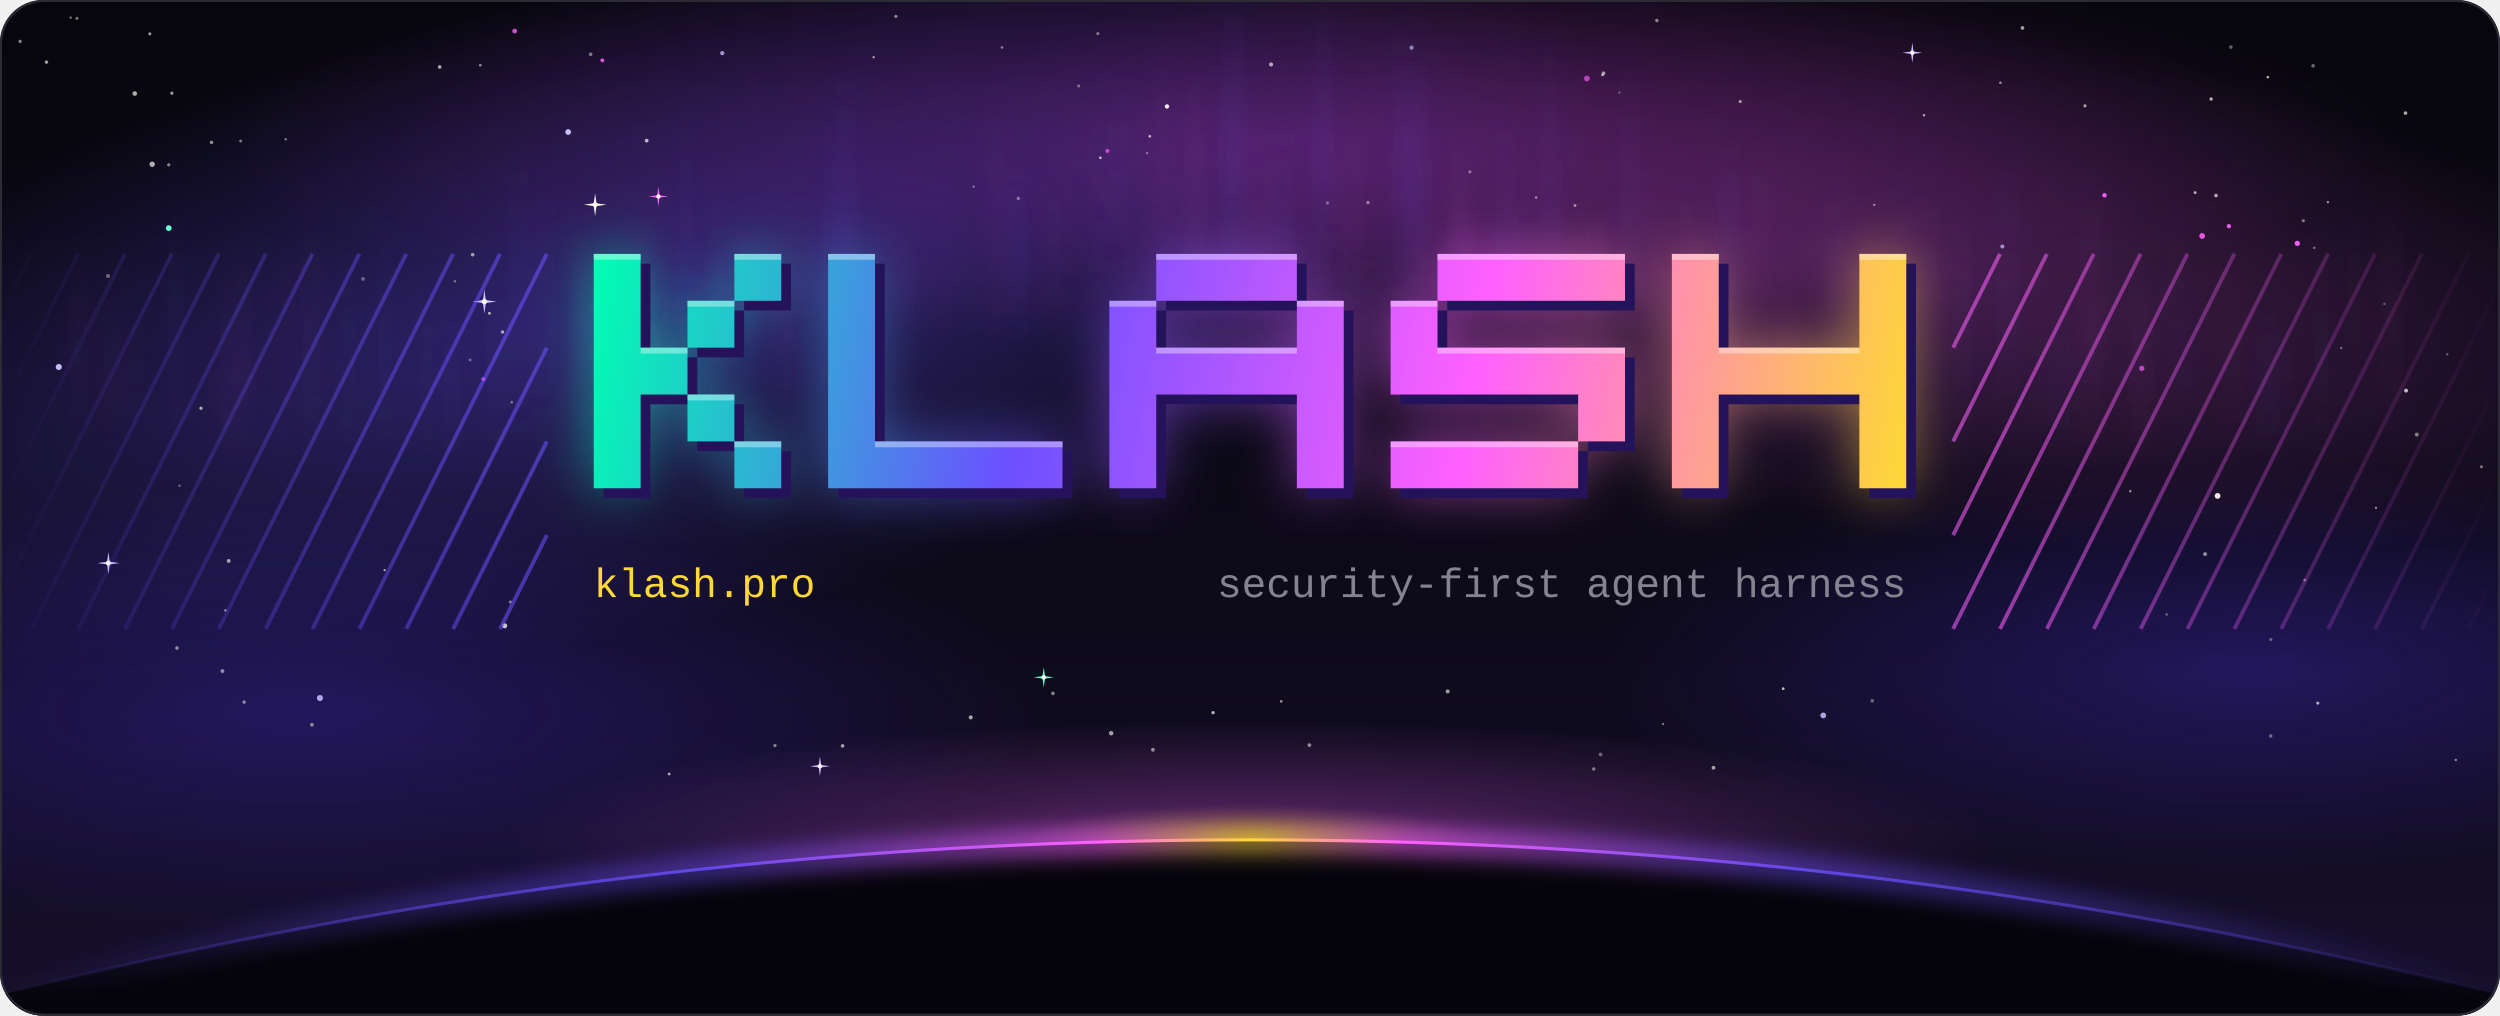
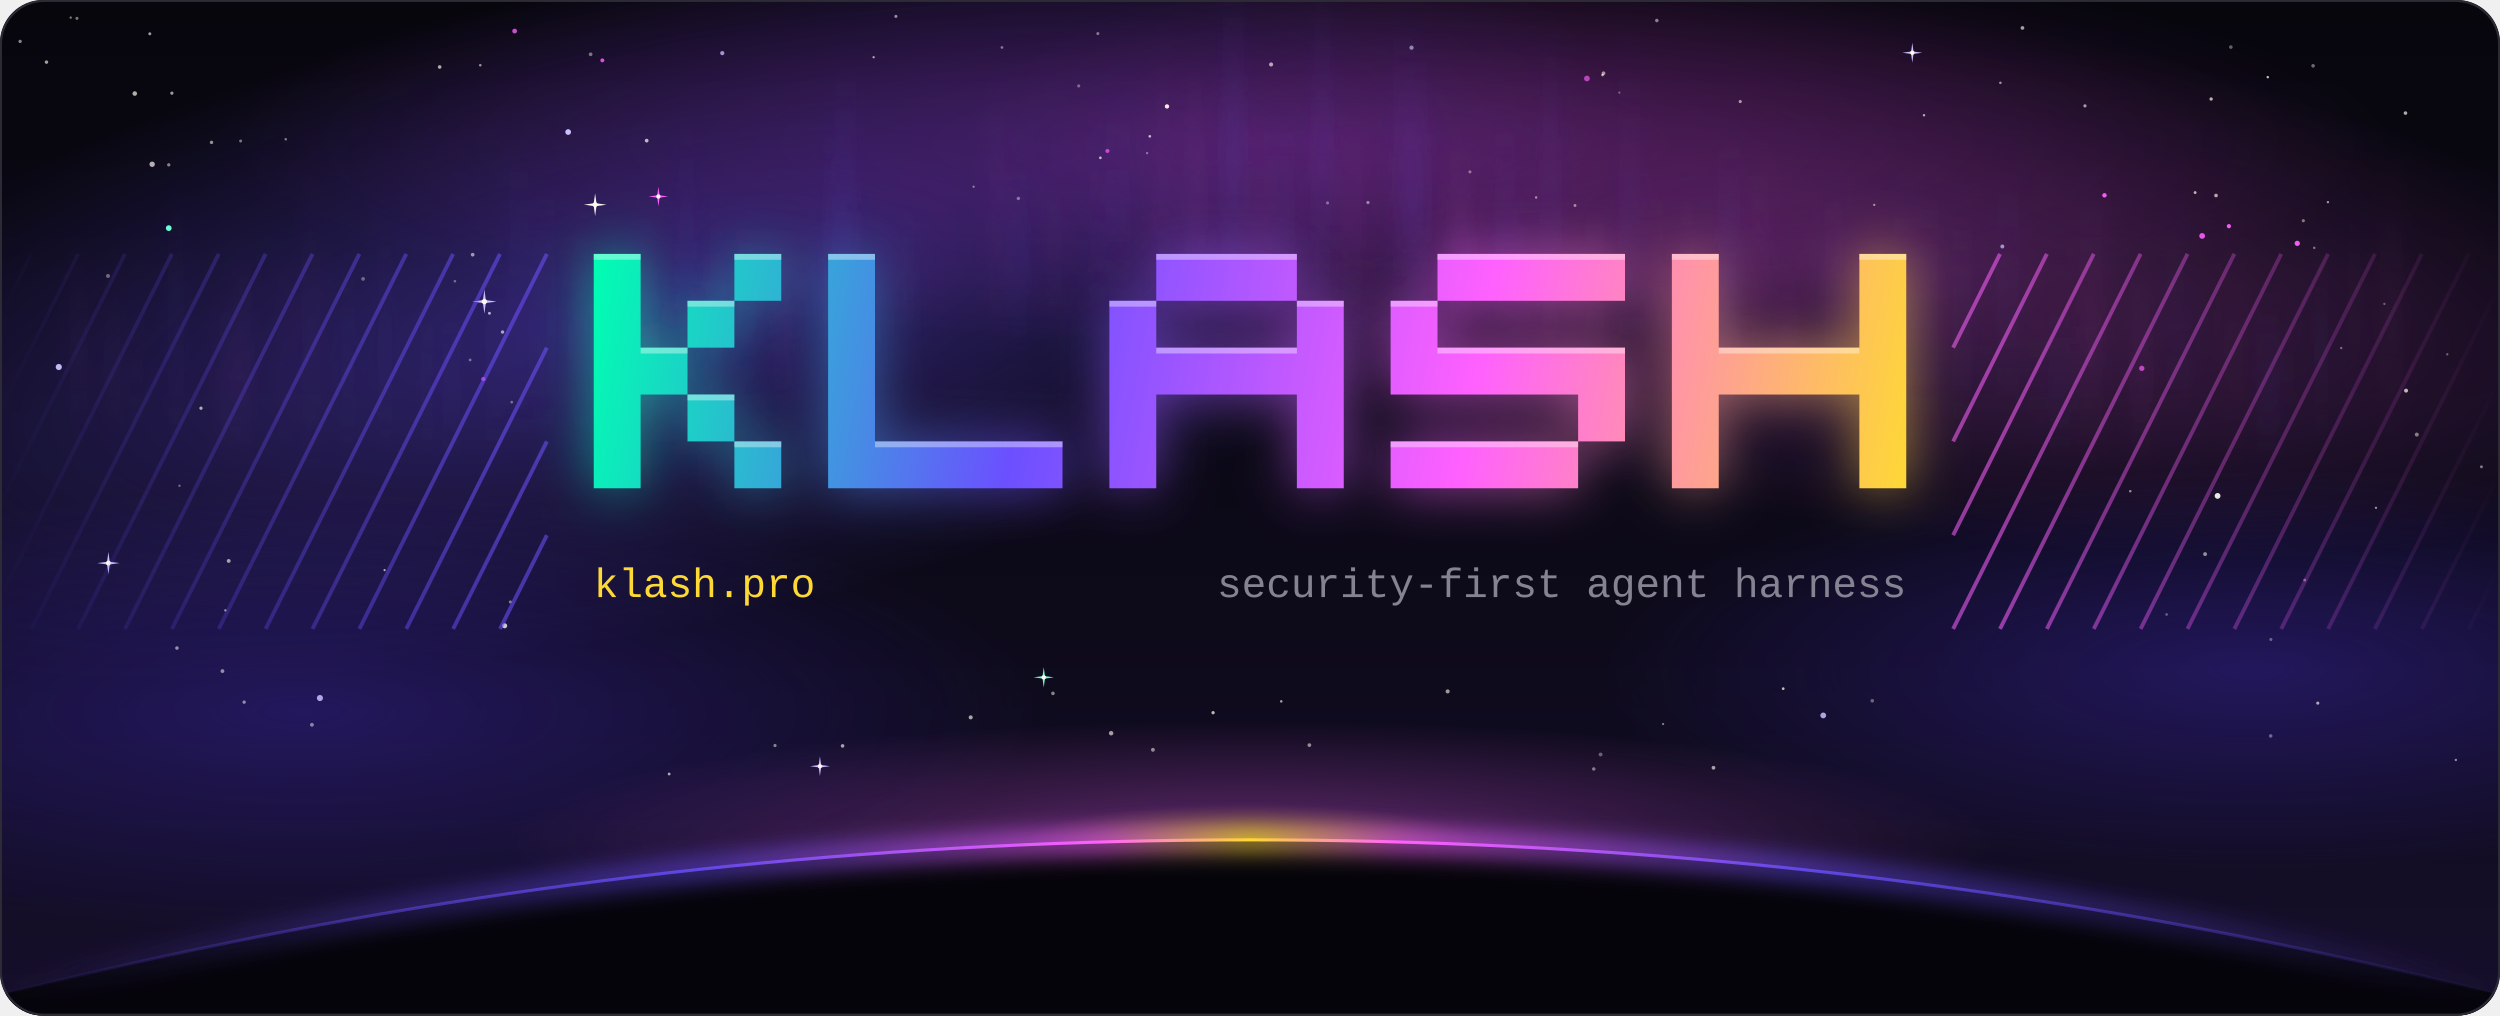
<svg xmlns="http://www.w3.org/2000/svg" viewBox="0 0 1280 520" width="1280" height="520" role="img" aria-label="Klash, a security-first harness for coding agents">
  <style>
@keyframes tw{0%,100%{opacity:.15}50%{opacity:1}}
@keyframes breathe{0%,100%{opacity:.75}50%{opacity:1}}
.tw{animation:tw 4s ease-in-out infinite}
.aur{animation:breathe 9s ease-in-out infinite}
@keyframes sweep{0%{transform:translateX(-56px)}50%,100%{transform:translateX(1096px)}}
.shine{animation:sweep 8s cubic-bezier(.45,0,.2,1) infinite}
@media (prefers-reduced-motion:reduce){.tw,.aur,.shine{animation:none}.shine{opacity:0}}
</style>
  <defs>
    <linearGradient id="sky" x1="0" y1="0" x2="0" y2="1">
      <stop offset="0" stop-color="#07060D" />
      <stop offset=".62" stop-color="#0D0A1A" />
      <stop offset="1" stop-color="#160F2B" />
    </linearGradient>
    <radialGradient id="neb1">
      <stop offset="0" stop-color="#6B50FF" stop-opacity=".40" />
      <stop offset="1" stop-color="#6B50FF" stop-opacity="0" />
    </radialGradient>
    <radialGradient id="neb2">
      <stop offset="0" stop-color="#FF60FF" stop-opacity=".26" />
      <stop offset="1" stop-color="#FF60FF" stop-opacity="0" />
    </radialGradient>
    <radialGradient id="neb3">
      <stop offset="0" stop-color="#C337E0" stop-opacity=".26" />
      <stop offset="1" stop-color="#C337E0" stop-opacity="0" />
    </radialGradient>
    <radialGradient id="neb4">
      <stop offset="0" stop-color="#4A30D9" stop-opacity=".34" />
      <stop offset="1" stop-color="#4A30D9" stop-opacity="0" />
    </radialGradient>
    <radialGradient id="sun">
      <stop offset="0" stop-color="#FED835" stop-opacity=".55" />
      <stop offset=".3" stop-color="#FF60FF" stop-opacity=".22" />
      <stop offset="1" stop-color="#FF60FF" stop-opacity="0" />
    </radialGradient>
    <linearGradient id="ray1" x1="0" y1="0" x2="0" y2="1">
      <stop offset="0" stop-color="#6B50FF" stop-opacity="0" />
      <stop offset=".55" stop-color="#6B50FF" stop-opacity=".9" />
      <stop offset="1" stop-color="#6B50FF" stop-opacity="0" />
    </linearGradient>
    <linearGradient id="ray2" x1="0" y1="0" x2="0" y2="1">
      <stop offset="0" stop-color="#FF60FF" stop-opacity="0" />
      <stop offset=".55" stop-color="#FF60FF" stop-opacity=".9" />
      <stop offset="1" stop-color="#FF60FF" stop-opacity="0" />
    </linearGradient>
    <linearGradient id="rim" gradientUnits="userSpaceOnUse" x1="0" y1="0" x2="1280" y2="0">
      <stop offset="0" stop-color="#6B50FF" stop-opacity="0" />
      <stop offset=".28" stop-color="#6B50FF" stop-opacity=".8" />
      <stop offset=".44" stop-color="#FF60FF" />
      <stop offset=".5" stop-color="#FED835" />
      <stop offset=".56" stop-color="#FF60FF" />
      <stop offset=".72" stop-color="#6B50FF" stop-opacity=".8" />
      <stop offset="1" stop-color="#6B50FF" stop-opacity="0" />
    </linearGradient>
    <filter id="soft" x="-10%" y="-300%" width="120%" height="700%">
      <feGaussianBlur stdDeviation="6" />
    </filter>
    <filter id="hblur" x="-20%" y="-5%" width="140%" height="110%">
      <feGaussianBlur stdDeviation="5 0" />
    </filter>
    <linearGradient id="word" gradientUnits="userSpaceOnUse" x1="304" y1="130" x2="976" y2="250">
      <stop offset="0" stop-color="#00FFB2" />
      <stop offset="0.333" stop-color="#6B50FF" />
      <stop offset="0.667" stop-color="#FF60FF" />
      <stop offset="1" stop-color="#FED835" />
    </linearGradient>
    <linearGradient id="field" gradientUnits="userSpaceOnUse" x1="0" y1="0" x2="1280" y2="0">
      <stop offset="0" stop-color="#6B50FF" stop-opacity="0" />
      <stop offset=".2" stop-color="#6B50FF" stop-opacity=".55" />
      <stop offset=".8" stop-color="#FF60FF" stop-opacity=".55" />
      <stop offset="1" stop-color="#FF60FF" stop-opacity="0" />
    </linearGradient>
    <linearGradient id="shineg" x1="0" y1="0" x2="1" y2="0">
      <stop offset="0" stop-color="#fff" stop-opacity="0" />
      <stop offset=".5" stop-color="#fff" stop-opacity=".8" />
      <stop offset="1" stop-color="#fff" stop-opacity="0" />
    </linearGradient>
    <filter id="glow" x="-20%" y="-60%" width="140%" height="220%">
      <feGaussianBlur stdDeviation="14" />
    </filter>
    <clipPath id="frame">
      <rect width="1280" height="520" rx="22" />
    </clipPath>
    <clipPath id="wordclip">
      <path d="M304 130h24v24h-24zM376 130h24v24h-24zM424 130h24v24h-24zM592 130h72v24h-72zM736 130h96v24h-96zM856 130h24v24h-24zM952 130h24v24h-24zM304 154h24v24h-24zM352 154h24v24h-24zM424 154h24v24h-24zM568 154h24v24h-24zM664 154h24v24h-24zM712 154h24v24h-24zM856 154h24v24h-24zM952 154h24v24h-24zM304 178h48v24h-48zM424 178h24v24h-24zM568 178h120v24h-120zM712 178h120v24h-120zM856 178h120v24h-120zM304 202h24v24h-24zM352 202h24v24h-24zM424 202h24v24h-24zM568 202h24v24h-24zM664 202h24v24h-24zM808 202h24v24h-24zM856 202h24v24h-24zM952 202h24v24h-24zM304 226h24v24h-24zM376 226h24v24h-24zM424 226h120v24h-120zM568 226h24v24h-24zM664 226h24v24h-24zM712 226h96v24h-96zM856 226h24v24h-24zM952 226h24v24h-24z" />
    </clipPath>
  </defs>
  <g clip-path="url(#frame)">
    <rect width="1280" height="520" fill="url(#sky)" />
    <g class="aur">
      <ellipse cx="333" cy="156" rx="512" ry="166" fill="url(#neb1)" transform="rotate(-12 333 156)" />
      <ellipse cx="947" cy="135" rx="461" ry="135" fill="url(#neb2)" transform="rotate(9 947 135)" />
      <ellipse cx="666" cy="73" rx="563" ry="104" fill="url(#neb3)" />
      <ellipse cx="154" cy="364" rx="384" ry="114" fill="url(#neb4)" />
      <ellipse cx="1152" cy="343" rx="333" ry="104" fill="url(#neb4)" />
    </g>
    <g filter="url(#hblur)">
      <rect x="36.3" y="123.0" width="7.8" height="105.2" fill="url(#ray2)" opacity="0.048" />
      <rect x="54.0" y="135.8" width="7.0" height="96.0" fill="url(#ray2)" opacity="0.044" />
      <rect x="67.6" y="135.8" width="4.9" height="99.3" fill="url(#ray1)" opacity="0.042" />
      <rect x="86.6" y="85.5" width="6.8" height="152.4" fill="url(#ray1)" opacity="0.068" />
      <rect x="112.9" y="145.4" width="5.0" height="94.9" fill="url(#ray2)" opacity="0.066" />
      <rect x="119.8" y="121.4" width="8.1" height="120.8" fill="url(#ray2)" opacity="0.066" />
      <rect x="143.2" y="116.6" width="4.4" height="127.1" fill="url(#ray2)" opacity="0.054" />
      <rect x="155.2" y="87.1" width="8.1" height="157.6" fill="url(#ray2)" opacity="0.050" />
      <rect x="175.3" y="125.1" width="5.7" height="119.9" fill="url(#ray1)" opacity="0.071" />
      <rect x="194.0" y="102.7" width="6.0" height="142.2" fill="url(#ray1)" opacity="0.078" />
      <rect x="216.0" y="142.4" width="5.1" height="102.0" fill="url(#ray1)" opacity="0.054" />
      <rect x="227.3" y="149.0" width="8.0" height="94.2" fill="url(#ray1)" opacity="0.070" />
      <rect x="249.2" y="120.3" width="8.1" height="121.3" fill="url(#ray1)" opacity="0.074" />
      <rect x="261.3" y="66.1" width="8.6" height="173.4" fill="url(#ray1)" opacity="0.092" />
      <rect x="273.8" y="77.2" width="9.8" height="159.7" fill="url(#ray1)" opacity="0.075" />
      <rect x="293.6" y="105.5" width="7.2" height="128.5" fill="url(#ray2)" opacity="0.078" />
      <rect x="309.4" y="128.7" width="4.9" height="101.9" fill="url(#ray1)" opacity="0.038" />
      <rect x="327.6" y="97.9" width="7.1" height="129.0" fill="url(#ray2)" opacity="0.096" />
      <rect x="348.4" y="45.3" width="5.9" height="177.7" fill="url(#ray1)" opacity="0.095" />
      <rect x="364.0" y="93.0" width="5.1" height="125.8" fill="url(#ray1)" opacity="0.102" />
      <rect x="378.3" y="101.1" width="8.1" height="113.2" fill="url(#ray1)" opacity="0.055" />
      <rect x="396.5" y="119.2" width="8.0" height="90.7" fill="url(#ray2)" opacity="0.071" />
      <rect x="422.0" y="46.8" width="8.7" height="158.6" fill="url(#ray1)" opacity="0.080" />
      <rect x="428.4" y="21.7" width="9.6" height="179.3" fill="url(#ray1)" opacity="0.102" />
      <rect x="449.6" y="66.7" width="4.4" height="129.8" fill="url(#ray1)" opacity="0.049" />
      <rect x="462.9" y="81.3" width="4.4" height="110.9" fill="url(#ray2)" opacity="0.055" />
      <rect x="479.3" y="82.8" width="4.2" height="105.3" fill="url(#ray2)" opacity="0.051" />
      <rect x="507.0" y="33.2" width="6.4" height="151.0" fill="url(#ray2)" opacity="0.056" />
      <rect x="518.0" y="78.3" width="7.3" height="102.4" fill="url(#ray1)" opacity="0.119" />
      <rect x="536.7" y="78.7" width="5.9" height="98.8" fill="url(#ray2)" opacity="0.054" />
      <rect x="558.0" y="68.5" width="7.7" height="106.3" fill="url(#ray1)" opacity="0.048" />
      <rect x="567.0" y="28.3" width="10.8" height="144.0" fill="url(#ray1)" opacity="0.049" />
      <rect x="592.8" y="11.3" width="5.2" height="159.2" fill="url(#ray2)" opacity="0.072" />
      <rect x="608.9" y="26.0" width="5.6" height="143.0" fill="url(#ray2)" opacity="0.124" />
      <rect x="626.5" y="-19.6" width="9.7" height="187.7" fill="url(#ray1)" opacity="0.133" />
      <rect x="642.9" y="55.0" width="4.2" height="112.7" fill="url(#ray2)" opacity="0.102" />
      <rect x="651.5" y="49.9" width="10.7" height="117.9" fill="url(#ray1)" opacity="0.075" />
      <rect x="673.7" y="-14.5" width="6.6" height="183.0" fill="url(#ray1)" opacity="0.144" />
      <rect x="688.2" y="57.0" width="8.4" height="112.7" fill="url(#ray2)" opacity="0.066" />
      <rect x="713.6" y="-2.1" width="9.6" height="173.4" fill="url(#ray1)" opacity="0.091" />
      <rect x="721.0" y="17.9" width="9.3" height="155.6" fill="url(#ray1)" opacity="0.129" />
      <rect x="742.9" y="68.2" width="9.6" height="108.0" fill="url(#ray2)" opacity="0.116" />
      <rect x="766.0" y="49.7" width="9.1" height="129.4" fill="url(#ray1)" opacity="0.080" />
      <rect x="773.5" y="79.6" width="9.6" height="102.9" fill="url(#ray1)" opacity="0.056" />
      <rect x="790.5" y="14.2" width="6.5" height="172.0" fill="url(#ray1)" opacity="0.126" />
      <rect x="812.5" y="86.9" width="8.5" height="103.3" fill="url(#ray1)" opacity="0.043" />
      <rect x="829.4" y="11.8" width="9.8" height="182.6" fill="url(#ray1)" opacity="0.076" />
      <rect x="842.8" y="83.5" width="8.1" height="115.2" fill="url(#ray2)" opacity="0.063" />
      <rect x="860.6" y="71.5" width="6.5" height="131.7" fill="url(#ray1)" opacity="0.049" />
      <rect x="880.1" y="59.7" width="10.4" height="148.0" fill="url(#ray1)" opacity="0.108" />
      <rect x="897.8" y="69.3" width="7.1" height="142.9" fill="url(#ray2)" opacity="0.077" />
      <rect x="911.2" y="126.0" width="7.3" height="90.7" fill="url(#ray2)" opacity="0.095" />
      <rect x="934.9" y="75.6" width="7.9" height="145.3" fill="url(#ray1)" opacity="0.059" />
      <rect x="952.8" y="124.2" width="5.9" height="100.8" fill="url(#ray2)" opacity="0.074" />
      <rect x="969.8" y="88.3" width="10.4" height="140.5" fill="url(#ray1)" opacity="0.073" />
      <rect x="983.1" y="81.5" width="8.8" height="150.9" fill="url(#ray1)" opacity="0.067" />
      <rect x="1000.4" y="92.5" width="8.9" height="143.0" fill="url(#ray1)" opacity="0.064" />
      <rect x="1022.7" y="54.8" width="10.6" height="183.5" fill="url(#ray1)" opacity="0.048" />
      <rect x="1039.4" y="136.8" width="4.5" height="103.9" fill="url(#ray1)" opacity="0.038" />
      <rect x="1049.4" y="145.0" width="10.3" height="97.5" fill="url(#ray1)" opacity="0.070" />
      <rect x="1065.6" y="82.7" width="10.2" height="161.1" fill="url(#ray2)" opacity="0.068" />
      <rect x="1092.5" y="132.7" width="7.4" height="112.0" fill="url(#ray2)" opacity="0.083" />
      <rect x="1110.0" y="72.5" width="7.6" height="172.6" fill="url(#ray1)" opacity="0.036" />
      <rect x="1119.3" y="135.3" width="4.1" height="109.7" fill="url(#ray1)" opacity="0.044" />
      <rect x="1139.1" y="110.4" width="8.4" height="133.9" fill="url(#ray2)" opacity="0.027" />
      <rect x="1155.8" y="146.3" width="10.8" height="96.7" fill="url(#ray1)" opacity="0.075" />
      <rect x="1168.1" y="124.7" width="5.9" height="116.6" fill="url(#ray1)" opacity="0.026" />
      <rect x="1185.6" y="107.0" width="5.8" height="132.1" fill="url(#ray1)" opacity="0.066" />
      <rect x="1203.0" y="55.3" width="4.6" height="181.2" fill="url(#ray1)" opacity="0.048" />
      <rect x="1219.1" y="75.1" width="10.6" height="158.4" fill="url(#ray2)" opacity="0.040" />
    </g>
    <circle cx="113.9" cy="343.6" r="0.98" fill="#FFFAF1" opacity="0.53" />
    <circle cx="1179.3" cy="113.0" r="0.81" fill="#FFFAF1" opacity="0.45" />
    <circle cx="146.3" cy="71.3" r="0.65" fill="#FFFAF1" opacity="0.47" />
    <circle cx="232.9" cy="144.0" r="0.68" fill="#FFFAF1" opacity="0.36" />
    <circle cx="247.5" cy="194.1" r="1.06" fill="#FF60FF" opacity="0.75" />
    <circle cx="877.3" cy="393.1" r="0.97" fill="#FFFAF1" opacity="0.63" />
    <circle cx="447.3" cy="29.3" r="0.59" fill="#FFFAF1" opacity="0.65" class="tw" style="animation-delay:-0.11s;animation-duration:5.9s" />
    <circle cx="331.1" cy="72.0" r="0.97" fill="#FFFAF1" opacity="0.70" />
    <circle cx="588.7" cy="69.8" r="0.68" fill="#FFFAF1" opacity="0.73" />
    <circle cx="1237.4" cy="222.5" r="1.03" fill="#FFFAF1" opacity="0.47" />
    <circle cx="458.7" cy="8.4" r="0.79" fill="#FFFAF1" opacity="0.55" />
    <circle cx="262.0" cy="205.9" r="0.68" fill="#FFFAF1" opacity="0.39" />
    <circle cx="513.0" cy="24.3" r="0.70" fill="#FFFAF1" opacity="0.44" />
    <circle cx="913.0" cy="352.6" r="0.71" fill="#FFFAF1" opacity="0.74" class="tw" style="animation-delay:-0.13s;animation-duration:3.3s" />
    <circle cx="196.9" cy="291.9" r="0.57" fill="#FFFAF1" opacity="0.68" />
    <circle cx="1135.4" cy="253.9" r="1.49" fill="#FFFAF1" opacity="0.92" class="tw" style="animation-delay:-3.91s;animation-duration:5.1s" />
    <circle cx="1035.5" cy="14.3" r="0.95" fill="#FFFAF1" opacity="0.63" class="tw" style="animation-delay:-0.55s;animation-duration:4.9s" />
    <circle cx="1216.5" cy="260.0" r="0.57" fill="#FFFAF1" opacity="0.60" class="tw" style="animation-delay:-0.27s;animation-duration:3.1s" />
    <circle cx="1220.8" cy="155.6" r="0.58" fill="#FFFAF1" opacity="0.36" />
    <circle cx="679.7" cy="103.9" r="0.78" fill="#FFFAF1" opacity="0.38" />
    <circle cx="1186.7" cy="360.0" r="0.81" fill="#FFFAF1" opacity="0.65" />
    <circle cx="1077.5" cy="100.0" r="1.14" fill="#FF60FF" opacity="0.94" />
    <circle cx="820.5" cy="38.4" r="0.68" fill="#FFFAF1" opacity="0.65" />
    <circle cx="23.8" cy="31.8" r="0.89" fill="#FFFAF1" opacity="0.63" />
    <circle cx="597.5" cy="54.5" r="1.12" fill="#FFFAF1" opacity="0.93" />
    <circle cx="30.1" cy="187.9" r="1.58" fill="#C9C1FF" opacity="0.95" />
    <circle cx="497.0" cy="367.3" r="1.04" fill="#FFFAF1" opacity="0.65" />
    <circle cx="670.4" cy="381.5" r="0.96" fill="#FFFAF1" opacity="0.55" />
    <circle cx="1129.0" cy="283.7" r="1.00" fill="#FFFAF1" opacity="0.54" />
    <circle cx="39.4" cy="9.4" r="0.78" fill="#FFFAF1" opacity="0.47" class="tw" style="animation-delay:-3.80s;animation-duration:5.7s" />
    <circle cx="185.9" cy="142.8" r="0.97" fill="#FFFAF1" opacity="0.35" />
    <circle cx="159.7" cy="371.1" r="1.00" fill="#FFFAF1" opacity="0.47" class="tw" style="animation-delay:-3.01s;animation-duration:4.9s" />
    <circle cx="1270.5" cy="239.0" r="0.76" fill="#FFFAF1" opacity="0.46" />
    <circle cx="69.0" cy="47.9" r="1.17" fill="#FFFAF1" opacity="0.69" class="tw" style="animation-delay:-3.17s;animation-duration:4.9s" />
    <g class="tw" style="animation-delay:-1.35s" transform="translate(248.0 154.4)">
      <path d="M0 -6.2L0.74 -0.74L6.2 0L0.74 0.74L0 6.2L-0.74 0.74L-6.2 0L-0.74 -0.74z" fill="#C9C1FF" />
      <circle r="1.36" fill="#FFFAF1" />
    </g>
    <circle cx="1162.6" cy="376.8" r="0.91" fill="#FFFAF1" opacity="0.37" />
    <circle cx="369.8" cy="27.2" r="1.08" fill="#C9C1FF" opacity="0.75" />
    <circle cx="521.4" cy="101.6" r="0.88" fill="#FFFAF1" opacity="0.40" />
    <circle cx="821.0" cy="37.5" r="0.96" fill="#FFFAF1" opacity="0.57" class="tw" style="animation-delay:-3.04s;animation-duration:5.7s" />
    <circle cx="700.4" cy="103.7" r="0.83" fill="#FFFAF1" opacity="0.48" />
    <circle cx="263.5" cy="15.9" r="1.23" fill="#FF60FF" opacity="0.78" />
    <circle cx="86.4" cy="116.8" r="1.48" fill="#68FFD6" opacity="1.00" />
    <circle cx="125.0" cy="359.5" r="0.87" fill="#FFFAF1" opacity="0.52" />
    <circle cx="1231.6" cy="57.9" r="0.93" fill="#FFFAF1" opacity="0.67" />
    <circle cx="1231.9" cy="200.0" r="1.02" fill="#FFFAF1" opacity="0.72" />
    <circle cx="290.9" cy="67.6" r="1.47" fill="#C9C1FF" opacity="1.00" class="tw" style="animation-delay:-2.07s;animation-duration:3.3s" />
    <circle cx="115.4" cy="312.5" r="0.61" fill="#FFFAF1" opacity="0.58" />
    <g class="tw" style="animation-delay:-2.26s" transform="translate(55.5 288.3)">
      <path d="M0 -5.7L0.68 -0.68L5.7 0L0.68 0.68L0 5.7L-0.68 0.68L-5.7 0L-0.68 -0.68z" fill="#C9C1FF" />
      <circle r="1.25" fill="#FFFAF1" />
    </g>
    <circle cx="891.0" cy="52.0" r="0.81" fill="#FFFAF1" opacity="0.58" />
    <circle cx="498.5" cy="95.6" r="0.56" fill="#FFFAF1" opacity="0.47" />
    <circle cx="590.3" cy="383.9" r="0.99" fill="#FFFAF1" opacity="0.54" />
    <g class="tw" style="animation-delay:-1.74s" transform="translate(304.7 104.8)">
      <path d="M0 -5.8L0.70 -0.70L5.8 0L0.70 0.70L0 5.8L-0.70 0.70L-5.8 0L-0.70 -0.70z" fill="#FFFAF1" />
      <circle r="1.28" fill="#FFFAF1" />
    </g>
    <circle cx="77.9" cy="84.1" r="1.39" fill="#FFFAF1" opacity="0.69" />
    <circle cx="851.5" cy="370.7" r="0.57" fill="#FFFAF1" opacity="0.49" />
    <circle cx="258.4" cy="320.4" r="1.30" fill="#FFFAF1" opacity="0.77" />
    <circle cx="261.3" cy="308.2" r="0.78" fill="#FFFAF1" opacity="0.46" class="tw" style="animation-delay:-1.39s;animation-duration:3.3s" />
    <circle cx="1132.1" cy="50.7" r="0.86" fill="#FFFAF1" opacity="0.71" />
    <circle cx="621.1" cy="364.9" r="0.85" fill="#FFFAF1" opacity="0.72" />
    <circle cx="76.7" cy="17.3" r="0.76" fill="#FFFAF1" opacity="0.63" />
    <circle cx="240.7" cy="184.3" r="0.71" fill="#FFFAF1" opacity="0.40" />
    <circle cx="108.3" cy="72.9" r="0.88" fill="#FFFAF1" opacity="0.56" />
    <circle cx="1253.0" cy="181.4" r="0.59" fill="#FFFAF1" opacity="0.38" />
    <circle cx="539.1" cy="355.0" r="0.93" fill="#FFFAF1" opacity="0.50" />
    <circle cx="1024.2" cy="42.4" r="0.65" fill="#FFFAF1" opacity="0.57" class="tw" style="animation-delay:-3.26s;animation-duration:5.8s" />
    <circle cx="806.4" cy="105.2" r="0.75" fill="#FFFAF1" opacity="0.50" />
    <circle cx="86.4" cy="84.4" r="0.85" fill="#FFFAF1" opacity="0.50" class="tw" style="animation-delay:-3.75s;animation-duration:5.3s" />
    <circle cx="431.4" cy="381.9" r="0.92" fill="#FFFAF1" opacity="0.63" />
    <circle cx="1176.2" cy="124.6" r="1.36" fill="#FF60FF" opacity="0.93" />
    <circle cx="90.6" cy="331.8" r="0.91" fill="#FFFAF1" opacity="0.54" />
    <circle cx="1162.7" cy="327.4" r="0.80" fill="#FFFAF1" opacity="0.35" class="tw" style="animation-delay:-1.31s;animation-duration:3.3s" />
    <circle cx="1184.9" cy="126.9" r="0.63" fill="#FFFAF1" opacity="0.44" />
    <circle cx="1096.6" cy="188.6" r="1.36" fill="#FF60FF" opacity="0.67" />
    <circle cx="959.6" cy="104.9" r="0.57" fill="#FFFAF1" opacity="0.57" />
    <g class="tw" style="animation-delay:-2.58s" transform="translate(419.8 392.3)">
      <path d="M0 -5.1L0.61 -0.61L5.1 0L0.61 0.61L0 5.1L-0.61 0.61L-5.1 0L-0.61 -0.61z" fill="#C9C1FF" />
      <circle r="1.12" fill="#FFFAF1" />
    </g>
    <circle cx="1257.4" cy="389.1" r="0.62" fill="#FFFAF1" opacity="0.53" />
    <circle cx="1134.6" cy="100.1" r="0.94" fill="#FFFAF1" opacity="0.65" />
    <circle cx="563.4" cy="80.8" r="0.69" fill="#FFFAF1" opacity="0.71" />
    <circle cx="245.9" cy="33.4" r="0.67" fill="#FFFAF1" opacity="0.56" />
    <circle cx="829.1" cy="47.4" r="0.57" fill="#FFFAF1" opacity="0.35" class="tw" style="animation-delay:-3.93s;animation-duration:4.9s" />
    <circle cx="1123.9" cy="98.6" r="0.74" fill="#FFFAF1" opacity="0.70" />
    <circle cx="302.4" cy="27.8" r="0.96" fill="#FFFAF1" opacity="0.43" class="tw" style="animation-delay:-2.38s;animation-duration:5.1s" />
    <circle cx="102.9" cy="209.0" r="0.85" fill="#FFFAF1" opacity="0.66" />
    <circle cx="848.3" cy="10.5" r="0.90" fill="#FFFAF1" opacity="0.49" class="tw" style="animation-delay:-2.33s;animation-duration:4.6s" />
    <circle cx="55.3" cy="141.3" r="1.05" fill="#FFFAF1" opacity="0.37" />
    <circle cx="933.5" cy="366.3" r="1.49" fill="#C9C1FF" opacity="0.84" />
    <circle cx="242.0" cy="130.4" r="0.95" fill="#FFFAF1" opacity="0.57" />
    <circle cx="88.0" cy="47.7" r="0.83" fill="#FFFAF1" opacity="0.61" />
    <circle cx="123.2" cy="72.2" r="0.75" fill="#FFFAF1" opacity="0.46" />
    <circle cx="396.8" cy="381.7" r="0.83" fill="#FFFAF1" opacity="0.49" />
    <g class="tw" style="animation-delay:-0.92s" transform="translate(534.4 346.8)">
      <path d="M0 -5.2L0.62 -0.62L5.2 0L0.62 0.62L0 5.2L-0.62 0.62L-5.2 0L-0.62 -0.62z" fill="#68FFD6" />
      <circle r="1.14" fill="#FFFAF1" />
    </g>
    <circle cx="1198.7" cy="178.2" r="0.61" fill="#FFFAF1" opacity="0.39" />
    <circle cx="985.1" cy="59.0" r="0.62" fill="#FFFAF1" opacity="0.67" />
    <circle cx="1180.0" cy="297.0" r="0.72" fill="#FFFAF1" opacity="0.41" />
    <circle cx="225.1" cy="34.3" r="0.93" fill="#FFFAF1" opacity="0.67" />
    <circle cx="1025.2" cy="126.2" r="1.03" fill="#C9C1FF" opacity="0.71" />
    <circle cx="117.1" cy="287.2" r="1.00" fill="#FFFAF1" opacity="0.61" />
    <circle cx="1090.7" cy="251.5" r="0.65" fill="#FFFAF1" opacity="0.54" />
    <circle cx="722.7" cy="24.4" r="1.09" fill="#C9C1FF" opacity="0.64" />
    <circle cx="1142.2" cy="24.1" r="0.93" fill="#FFFAF1" opacity="0.37" />
    <circle cx="1067.5" cy="54.2" r="0.83" fill="#FFFAF1" opacity="0.60" />
    <circle cx="562.1" cy="17.2" r="0.79" fill="#FFFAF1" opacity="0.44" />
    <circle cx="587.3" cy="78.4" r="0.60" fill="#FFFAF1" opacity="0.40" />
    <circle cx="552.3" cy="44.0" r="0.81" fill="#FFFAF1" opacity="0.37" />
    <circle cx="812.5" cy="40.2" r="1.47" fill="#FF60FF" opacity="0.63" />
    <circle cx="958.6" cy="358.8" r="0.94" fill="#FFFAF1" opacity="0.36" />
    <circle cx="91.9" cy="248.7" r="0.60" fill="#FFFAF1" opacity="0.40" />
    <circle cx="1127.5" cy="120.8" r="1.48" fill="#FF60FF" opacity="0.88" />
    <circle cx="1184.3" cy="33.7" r="0.93" fill="#FFFAF1" opacity="0.41" />
    <circle cx="1141.2" cy="115.8" r="1.09" fill="#FF60FF" opacity="0.94" class="tw" style="animation-delay:-2.63s;animation-duration:3.6s" />
    <circle cx="786.5" cy="101.1" r="0.65" fill="#FFFAF1" opacity="0.51" class="tw" style="animation-delay:-0.59s;animation-duration:3.9s" />
    <g class="tw" style="animation-delay:-1.10s" transform="translate(979.1 27.0)">
      <path d="M0 -5.1L0.61 -0.61L5.1 0L0.61 0.61L0 5.1L-0.61 0.61L-5.1 0L-0.61 -0.61z" fill="#C9C1FF" />
      <circle r="1.11" fill="#FFFAF1" />
    </g>
    <circle cx="741.2" cy="354.0" r="1.05" fill="#FFFAF1" opacity="0.60" class="tw" style="animation-delay:-3.65s;animation-duration:3.8s" />
    <circle cx="342.6" cy="396.3" r="0.73" fill="#FFFAF1" opacity="0.66" />
    <circle cx="567.0" cy="77.3" r="1.03" fill="#FF60FF" opacity="0.69" />
    <circle cx="816.0" cy="393.7" r="0.88" fill="#FFFAF1" opacity="0.48" class="tw" style="animation-delay:-3.42s;animation-duration:4.3s" />
    <circle cx="10.3" cy="21.2" r="0.86" fill="#FFFAF1" opacity="0.52" />
    <circle cx="656.0" cy="359.1" r="0.66" fill="#FFFAF1" opacity="0.61" />
    <circle cx="36.2" cy="9.0" r="0.60" fill="#FFFAF1" opacity="0.49" />
    <circle cx="752.6" cy="88.0" r="0.79" fill="#FFFAF1" opacity="0.40" class="tw" style="animation-delay:-1.03s;animation-duration:5.2s" />
    <circle cx="1191.9" cy="103.5" r="0.60" fill="#FFFAF1" opacity="0.61" class="tw" style="animation-delay:-0.97s;animation-duration:5.6s" />
    <circle cx="1109.3" cy="314.6" r="0.68" fill="#FFFAF1" opacity="0.35" />
    <circle cx="568.9" cy="375.4" r="1.15" fill="#FFFAF1" opacity="0.62" />
    <circle cx="308.4" cy="30.9" r="1.01" fill="#FF60FF" opacity="0.83" />
    <circle cx="257.3" cy="170.0" r="0.87" fill="#FFFAF1" opacity="0.61" />
    <circle cx="650.8" cy="33.0" r="1.05" fill="#FFFAF1" opacity="0.64" />
    <circle cx="1161.1" cy="39.5" r="0.64" fill="#FFFAF1" opacity="0.75" />
    <circle cx="163.8" cy="357.4" r="1.57" fill="#C9C1FF" opacity="0.85" />
    <circle cx="819.5" cy="386.3" r="0.99" fill="#FFFAF1" opacity="0.36" />
    <g class="tw" style="animation-delay:-0.73s" transform="translate(337.1 100.6)">
      <path d="M0 -5.0L0.60 -0.60L5.0 0L0.60 0.60L0 5.0L-0.60 0.60L-5.0 0L-0.60 -0.60z" fill="#FF60FF" />
      <circle r="1.10" fill="#FFFAF1" />
    </g>
    <circle cx="250.6" cy="160.4" r="0.74" fill="#FFFAF1" opacity="0.69" class="tw" style="animation-delay:-1.73s;animation-duration:3.8s" />
    <ellipse cx="640" cy="430" rx="380" ry="61" fill="url(#sun)" />
    <circle cx="640" cy="3028.4" r="2598.4" fill="#05040A" />
    <circle cx="640" cy="3028.4" r="2598.4" fill="none" stroke="url(#rim)" stroke-width="10" filter="url(#soft)" opacity=".8" />
    <circle cx="640" cy="3028.4" r="2598.4" fill="none" stroke="url(#rim)" stroke-width="1.6" />
    <path d="M-56 178L-32 130M-32 178L-8 130M-8 178L16 130M16 178L40 130M40 178L64 130M64 178L88 130M88 178L112 130M112 178L136 130M136 178L160 130M160 178L184 130M184 178L208 130M208 178L232 130M232 178L256 130M256 178L280 130M-56 226L-32 178M-32 226L-8 178M-8 226L16 178M16 226L40 178M40 226L64 178M64 226L88 178M88 226L112 178M112 226L136 178M136 226L160 178M160 226L184 178M184 226L208 178M208 226L232 178M232 226L256 178M256 226L280 178M-56 274L-32 226M-32 274L-8 226M-8 274L16 226M16 274L40 226M40 274L64 226M64 274L88 226M88 274L112 226M112 274L136 226M136 274L160 226M160 274L184 226M184 274L208 226M208 274L232 226M232 274L256 226M256 274L280 226M-56 322L-32 274M-32 322L-8 274M-8 322L16 274M16 322L40 274M40 322L64 274M64 322L88 274M88 322L112 274M112 322L136 274M136 322L160 274M160 322L184 274M184 322L208 274M208 322L232 274M232 322L256 274M256 322L280 274M1000 178L1024 130M1024 178L1048 130M1048 178L1072 130M1072 178L1096 130M1096 178L1120 130M1120 178L1144 130M1144 178L1168 130M1168 178L1192 130M1192 178L1216 130M1216 178L1240 130M1240 178L1264 130M1264 178L1288 130M1000 226L1024 178M1024 226L1048 178M1048 226L1072 178M1072 226L1096 178M1096 226L1120 178M1120 226L1144 178M1144 226L1168 178M1168 226L1192 178M1192 226L1216 178M1216 226L1240 178M1240 226L1264 178M1264 226L1288 178M1000 274L1024 226M1024 274L1048 226M1048 274L1072 226M1072 274L1096 226M1096 274L1120 226M1120 274L1144 226M1144 274L1168 226M1168 274L1192 226M1192 274L1216 226M1216 274L1240 226M1240 274L1264 226M1264 274L1288 226M1000 322L1024 274M1024 322L1048 274M1048 322L1072 274M1072 322L1096 274M1096 322L1120 274M1120 322L1144 274M1144 322L1168 274M1168 322L1192 274M1192 322L1216 274M1216 322L1240 274M1240 322L1264 274M1264 322L1288 274" stroke="url(#field)" stroke-width="2" fill="none" />
    <text x="304" y="305.7" font-family="SFMono-Regular,Menlo,Consolas,'Liberation Mono','DejaVu Sans Mono',monospace" font-size="21" fill="#FED835">klash.pro</text>
    <text x="976" y="305.7" text-anchor="end" font-family="SFMono-Regular,Menlo,Consolas,'Liberation Mono','DejaVu Sans Mono',monospace" font-size="21" fill="#858392">security-first agent harness</text>
    <path d="M304 130h24v24h-24zM376 130h24v24h-24zM424 130h24v24h-24zM592 130h72v24h-72zM736 130h96v24h-96zM856 130h24v24h-24zM952 130h24v24h-24zM304 154h24v24h-24zM352 154h24v24h-24zM424 154h24v24h-24zM568 154h24v24h-24zM664 154h24v24h-24zM712 154h24v24h-24zM856 154h24v24h-24zM952 154h24v24h-24zM304 178h48v24h-48zM424 178h24v24h-24zM568 178h120v24h-120zM712 178h120v24h-120zM856 178h120v24h-120zM304 202h24v24h-24zM352 202h24v24h-24zM424 202h24v24h-24zM568 202h24v24h-24zM664 202h24v24h-24zM808 202h24v24h-24zM856 202h24v24h-24zM952 202h24v24h-24zM304 226h24v24h-24zM376 226h24v24h-24zM424 226h120v24h-120zM568 226h24v24h-24zM664 226h24v24h-24zM712 226h96v24h-96zM856 226h24v24h-24zM952 226h24v24h-24z" fill="url(#word)" filter="url(#glow)" opacity=".6" />
-     <path d="M309 135h24v24h-24zM381 135h24v24h-24zM429 135h24v24h-24zM597 135h72v24h-72zM741 135h96v24h-96zM861 135h24v24h-24zM957 135h24v24h-24zM309 159h24v24h-24zM357 159h24v24h-24zM429 159h24v24h-24zM573 159h24v24h-24zM669 159h24v24h-24zM717 159h24v24h-24zM861 159h24v24h-24zM957 159h24v24h-24zM309 183h48v24h-48zM429 183h24v24h-24zM573 183h120v24h-120zM717 183h120v24h-120zM861 183h120v24h-120zM309 207h24v24h-24zM357 207h24v24h-24zM429 207h24v24h-24zM573 207h24v24h-24zM669 207h24v24h-24zM813 207h24v24h-24zM861 207h24v24h-24zM957 207h24v24h-24zM309 231h24v24h-24zM381 231h24v24h-24zM429 231h120v24h-120zM573 231h24v24h-24zM669 231h24v24h-24zM717 231h96v24h-96zM861 231h24v24h-24zM957 231h24v24h-24z" fill="#24135A" />
    <path d="M304 130h24v24h-24zM376 130h24v24h-24zM424 130h24v24h-24zM592 130h72v24h-72zM736 130h96v24h-96zM856 130h24v24h-24zM952 130h24v24h-24zM304 154h24v24h-24zM352 154h24v24h-24zM424 154h24v24h-24zM568 154h24v24h-24zM664 154h24v24h-24zM712 154h24v24h-24zM856 154h24v24h-24zM952 154h24v24h-24zM304 178h48v24h-48zM424 178h24v24h-24zM568 178h120v24h-120zM712 178h120v24h-120zM856 178h120v24h-120zM304 202h24v24h-24zM352 202h24v24h-24zM424 202h24v24h-24zM568 202h24v24h-24zM664 202h24v24h-24zM808 202h24v24h-24zM856 202h24v24h-24zM952 202h24v24h-24zM304 226h24v24h-24zM376 226h24v24h-24zM424 226h120v24h-120zM568 226h24v24h-24zM664 226h24v24h-24zM712 226h96v24h-96zM856 226h24v24h-24zM952 226h24v24h-24z" fill="url(#word)" />
    <path d="M304 130h24v3h-24zM376 130h24v3h-24zM424 130h24v3h-24zM592 130h72v3h-72zM736 130h96v3h-96zM856 130h24v3h-24zM952 130h24v3h-24zM352 154h24v3h-24zM568 154h24v3h-24zM664 154h24v3h-24zM712 154h24v3h-24zM328 178h24v3h-24zM592 178h72v3h-72zM736 178h96v3h-96zM880 178h72v3h-72zM352 202h24v3h-24zM376 226h24v3h-24zM448 226h96v3h-96zM712 226h96v3h-96z" fill="#fff" opacity=".38" />
    <g clip-path="url(#wordclip)">
      <g class="shine" transform="translate(-56 0)">
        <rect y="90" width="170" height="200" fill="url(#shineg)" opacity=".85" transform="skewX(-24)" />
      </g>
    </g>
  </g>
  <rect x=".5" y=".5" width="1279" height="519" rx="22" fill="none" stroke="#2D2C36" />
</svg>
